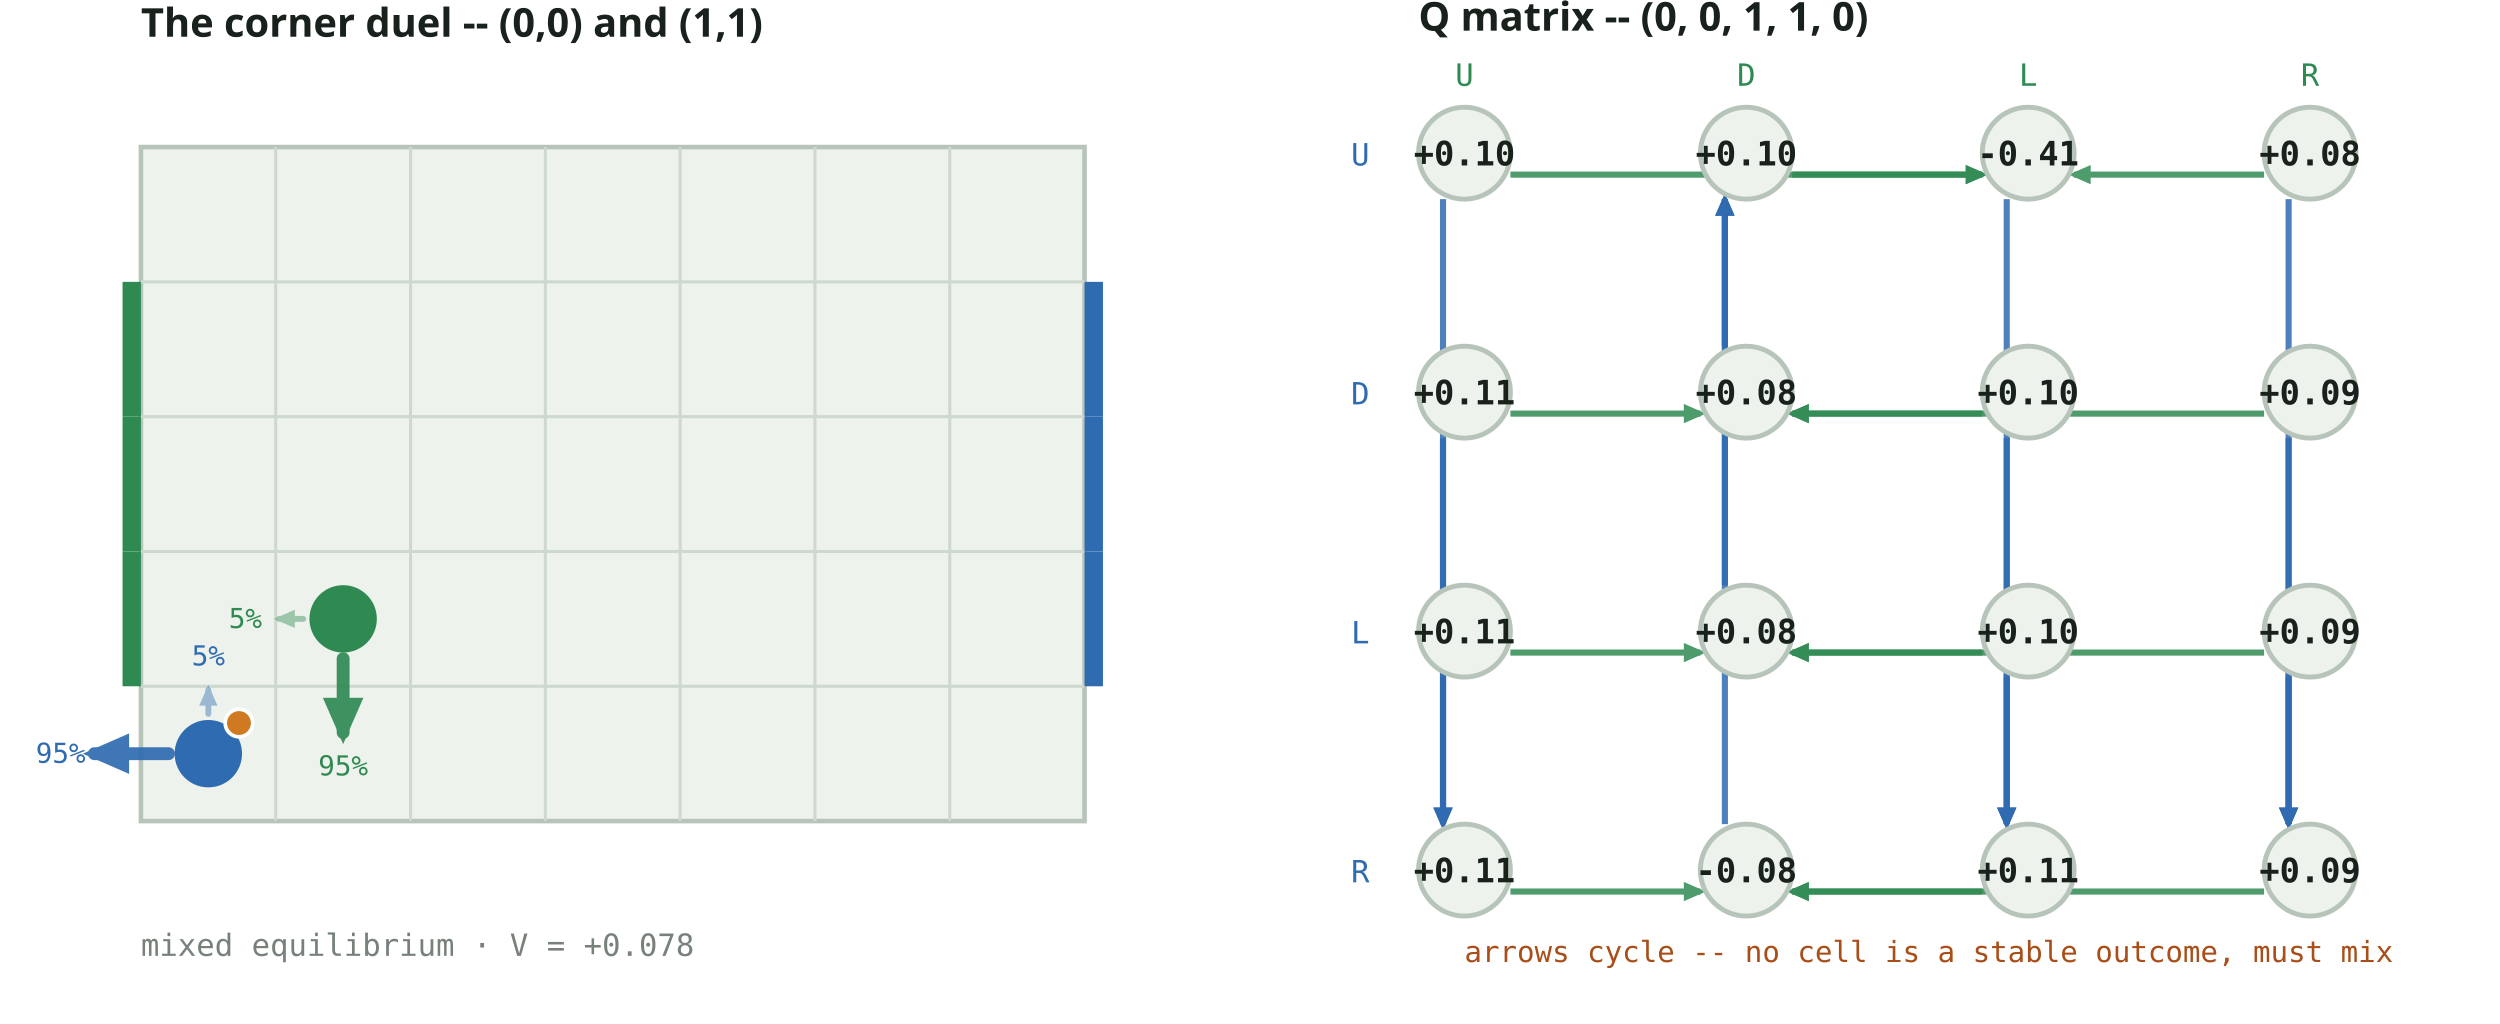
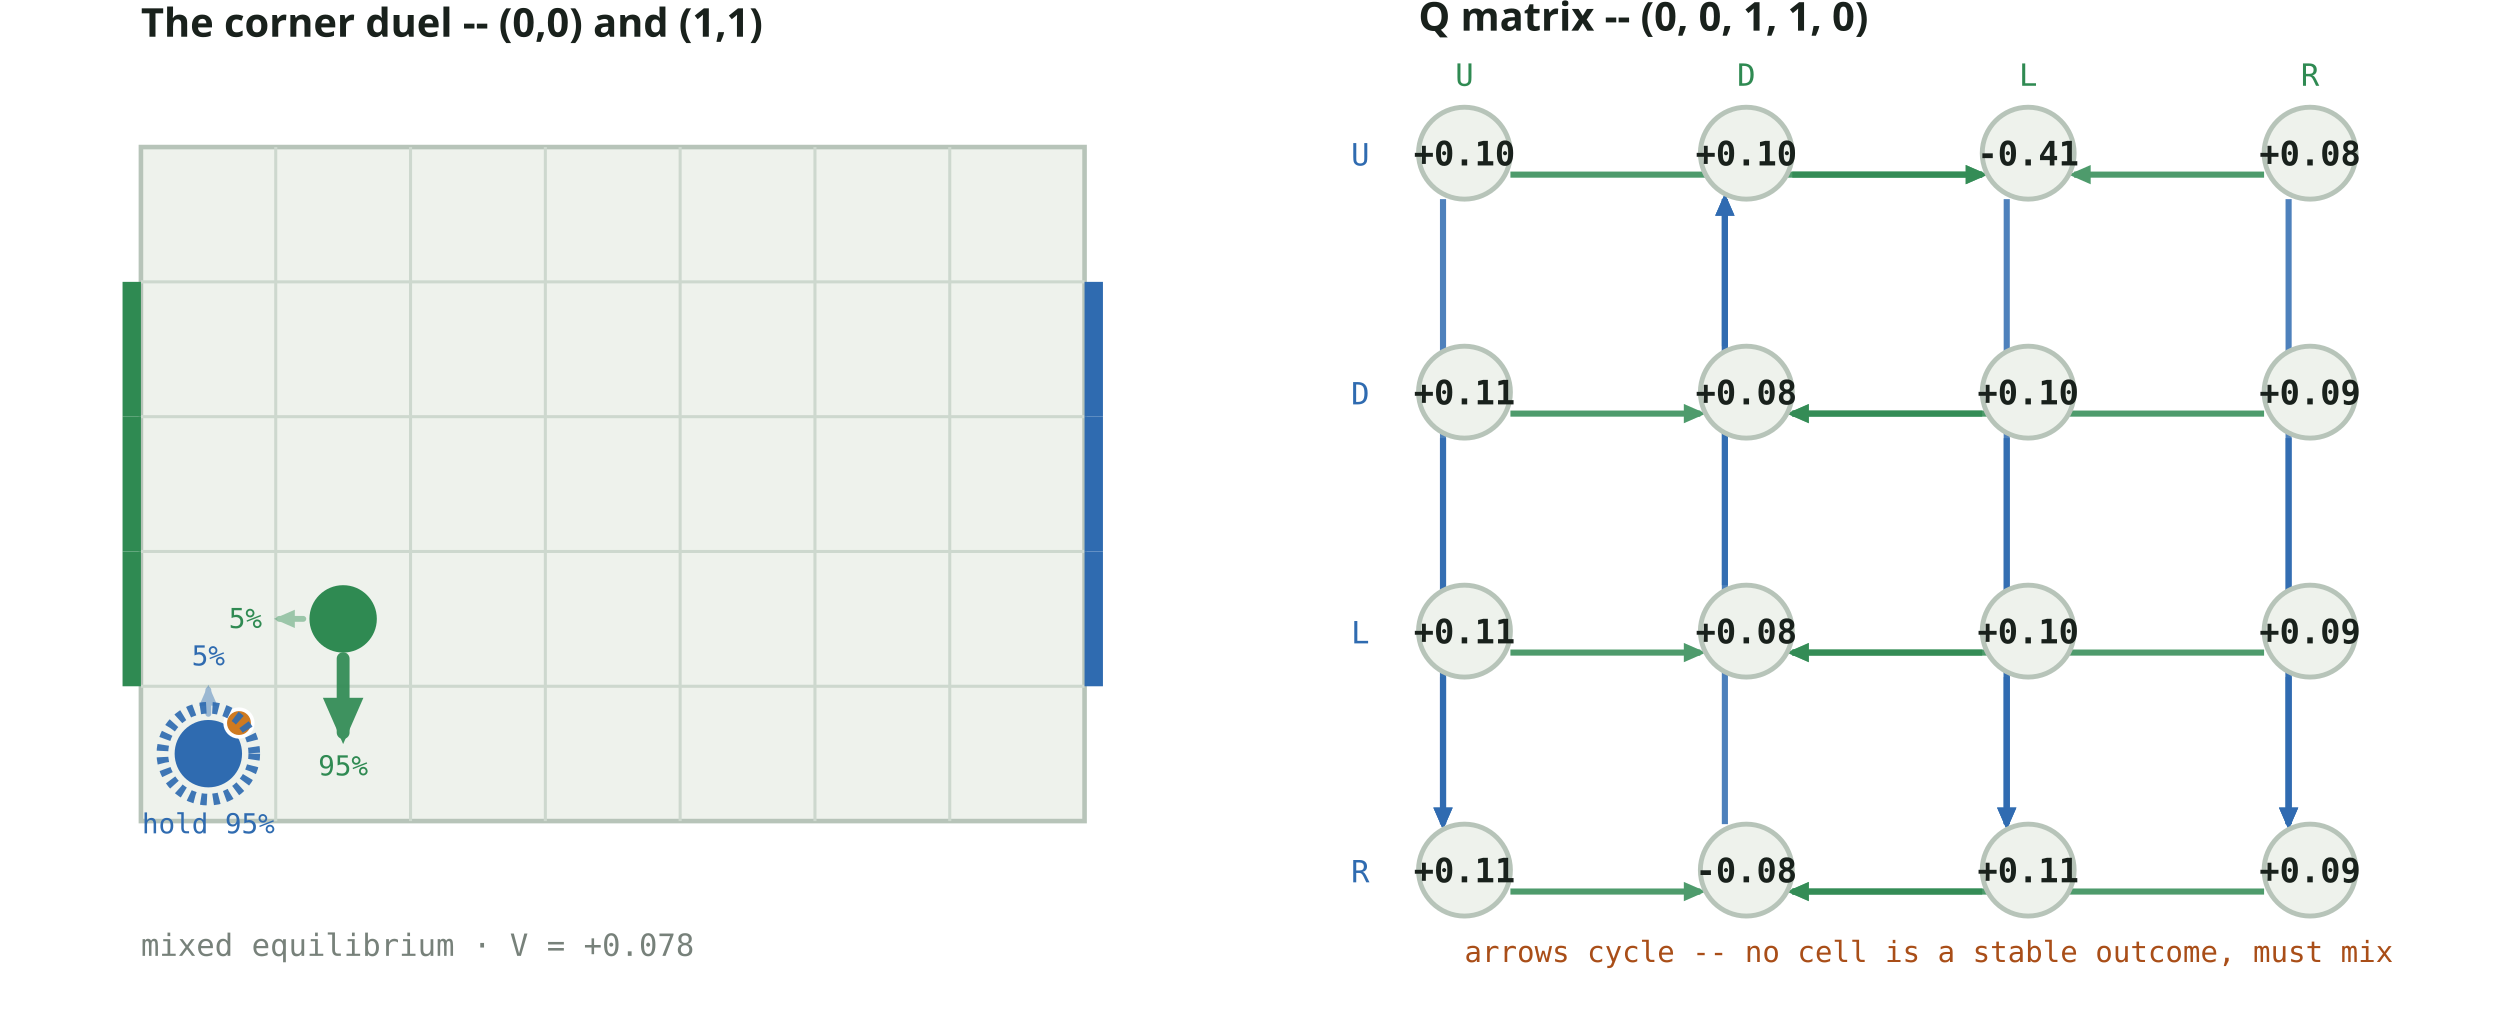
<svg xmlns="http://www.w3.org/2000/svg" viewBox="0 0 816 334" role="img" aria-label="panel">
  <g transform="translate(16.0 18.0)">
    <clipPath id="pnl0">
      <rect x="-16.0" y="-16.0" width="400.0" height="330.0" />
    </clipPath>
    <g clip-path="url(#pnl0)">
      <defs>
        <marker id="ah-2f6bb0" viewBox="0 0 8 8" refX="6" refY="4" markerWidth="3.6" markerHeight="3.6" orient="auto">
          <path d="M0 0.5 L8 4 L0 7.5 z" fill="var(--p0, #2f6bb0)" />
        </marker>
        <marker id="ah-2f8a52" viewBox="0 0 8 8" refX="6" refY="4" markerWidth="3.6" markerHeight="3.6" orient="auto">
          <path d="M0 0.5 L8 4 L0 7.5 z" fill="var(--p1, #2f8a52)" />
        </marker>
      </defs>
      <rect x="30" y="30" width="308" height="220" fill="var(--tint, #eef2ec)" stroke="var(--rule-strong, #b7c4b9)" stroke-width="1.5" />
      <line x1="74" y1="30" x2="74" y2="250" stroke="var(--rule, #cdd8ce)" stroke-width="1" />
      <line x1="118" y1="30" x2="118" y2="250" stroke="var(--rule, #cdd8ce)" stroke-width="1" />
      <line x1="162" y1="30" x2="162" y2="250" stroke="var(--rule, #cdd8ce)" stroke-width="1" />
      <line x1="206" y1="30" x2="206" y2="250" stroke="var(--rule, #cdd8ce)" stroke-width="1" />
      <line x1="250" y1="30" x2="250" y2="250" stroke="var(--rule, #cdd8ce)" stroke-width="1" />
      <line x1="294" y1="30" x2="294" y2="250" stroke="var(--rule, #cdd8ce)" stroke-width="1" />
      <line x1="30" y1="74" x2="338" y2="74" stroke="var(--rule, #cdd8ce)" stroke-width="1" />
      <line x1="30" y1="118" x2="338" y2="118" stroke="var(--rule, #cdd8ce)" stroke-width="1" />
      <line x1="30" y1="162" x2="338" y2="162" stroke="var(--rule, #cdd8ce)" stroke-width="1" />
      <line x1="30" y1="206" x2="338" y2="206" stroke="var(--rule, #cdd8ce)" stroke-width="1" />
      <rect x="24" y="162" width="6" height="44" fill="var(--p1, #2f8a52)" />
      <rect x="338" y="162" width="6" height="44" fill="var(--p0, #2f6bb0)" />
      <rect x="24" y="118" width="6" height="44" fill="var(--p1, #2f8a52)" />
      <rect x="338" y="118" width="6" height="44" fill="var(--p0, #2f6bb0)" />
      <rect x="24" y="74" width="6" height="44" fill="var(--p1, #2f8a52)" />
      <rect x="338" y="74" width="6" height="44" fill="var(--p0, #2f6bb0)" />
      <circle cx="52.0" cy="228.0" r="11" fill="var(--p0, #2f6bb0)" />
      <circle cx="96.0" cy="184.0" r="11" fill="var(--p1, #2f8a52)" />
      <circle cx="62.0" cy="218.0" r="4.5" fill="var(--ball, #cf7a20)" stroke="var(--paper, #ffffff)" stroke-width="1.2" />
+       <circle cx="52.0" cy="228.0" r="15" fill="none" stroke="var(--p0, #2f6bb0)" stroke-width="3.8" stroke-dasharray="2 2" opacity="0.92" />
+       <text x="52.0" y="254.0" text-anchor="middle" font-family="ui-monospace,monospace" font-size="9" fill="var(--p0, #2f6bb0)">hold 95%</text>
      <line x1="52.0" y1="215.0" x2="52.0" y2="207.2" stroke="var(--p0, #2f6bb0)" stroke-width="1.9" stroke-linecap="round" opacity="0.43" marker-end="url(#ah-2f6bb0)" />
      <text x="52.0" y="199.2" text-anchor="middle" font-family="ui-monospace,monospace" font-size="9" fill="var(--p0, #2f6bb0)">5%</text>
-       <line x1="39.0" y1="228.0" x2="14.8" y2="228.0" stroke="var(--p0, #2f6bb0)" stroke-width="4.2" stroke-linecap="round" opacity="0.92" marker-end="url(#ah-2f6bb0)" />
-       <text x="3.8" y="231.0" text-anchor="middle" font-family="ui-monospace,monospace" font-size="9" fill="var(--p0, #2f6bb0)">95%</text>
      <line x1="96.0" y1="197.0" x2="96.0" y2="221.1" stroke="var(--p1, #2f8a52)" stroke-width="4.2" stroke-linecap="round" opacity="0.92" marker-end="url(#ah-2f8a52)" />
      <text x="96.0" y="235.1" text-anchor="middle" font-family="ui-monospace,monospace" font-size="9" fill="var(--p1, #2f8a52)">95%</text>
      <line x1="83.0" y1="184.0" x2="75.1" y2="184.0" stroke="var(--p1, #2f8a52)" stroke-width="1.9" stroke-linecap="round" opacity="0.43" marker-end="url(#ah-2f8a52)" />
      <text x="64.1" y="187.0" text-anchor="middle" font-family="ui-monospace,monospace" font-size="9" fill="var(--p1, #2f8a52)">5%</text>
      <text x="30" y="294" font-family="ui-monospace,monospace" font-size="10" fill="var(--ink-faint, #77817a)">mixed equilibrium · V = +0.078</text>
      <text x="30" y="-6" font-family="Barlow Semi Condensed,sans-serif" font-weight="600" font-size="13" fill="var(--ink, #19211c)">The corner duel -- (0,0) and (1,1)</text>
    </g>
  </g>
  <g transform="translate(432.0 16.0)">
    <clipPath id="pnl1">
      <rect x="-16.0" y="-16.0" width="400.0" height="334.0" />
    </clipPath>
    <g clip-path="url(#pnl1)">
      <text x="31" y="-6" font-family="Barlow Semi Condensed,sans-serif" font-weight="600" font-size="13" fill="var(--ink, #19211c)">Q matrix -- (0, 0, 1, 1, 0)</text>
      <defs>
        <marker id="ah-2f6bb0" viewBox="0 0 8 8" refX="6" refY="4" markerWidth="3.6" markerHeight="3.6" orient="auto">
          <path d="M0 0.5 L8 4 L0 7.5 z" fill="var(--p0, #2f6bb0)" />
        </marker>
        <marker id="ah-2f8a52" viewBox="0 0 8 8" refX="6" refY="4" markerWidth="3.6" markerHeight="3.6" orient="auto">
          <path d="M0 0.5 L8 4 L0 7.5 z" fill="var(--p1, #2f8a52)" />
        </marker>
      </defs>
      <text x="46" y="12" text-anchor="middle" font-family="ui-monospace,monospace" font-size="10" fill="var(--p1, #2f8a52)">U</text>
      <text x="138" y="12" text-anchor="middle" font-family="ui-monospace,monospace" font-size="10" fill="var(--p1, #2f8a52)">D</text>
      <text x="230" y="12" text-anchor="middle" font-family="ui-monospace,monospace" font-size="10" fill="var(--p1, #2f8a52)">L</text>
      <text x="322" y="12" text-anchor="middle" font-family="ui-monospace,monospace" font-size="10" fill="var(--p1, #2f8a52)">R</text>
      <text x="12" y="38" text-anchor="middle" font-family="ui-monospace,monospace" font-size="10" fill="var(--p0, #2f6bb0)">U</text>
      <text x="12" y="116" text-anchor="middle" font-family="ui-monospace,monospace" font-size="10" fill="var(--p0, #2f6bb0)">D</text>
      <text x="12" y="194" text-anchor="middle" font-family="ui-monospace,monospace" font-size="10" fill="var(--p0, #2f6bb0)">L</text>
      <text x="12" y="272" text-anchor="middle" font-family="ui-monospace,monospace" font-size="10" fill="var(--p0, #2f6bb0)">R</text>
      <line x1="39.0" y1="49.0" x2="39.0" y2="253.0" stroke="var(--p0, #2f6bb0)" stroke-width="2" marker-end="url(#ah-2f6bb0)" opacity=".85" />
      <line x1="39.0" y1="127.0" x2="39.0" y2="253.0" stroke="var(--p0, #2f6bb0)" stroke-width="2" marker-end="url(#ah-2f6bb0)" opacity=".85" />
      <line x1="39.0" y1="205.0" x2="39.0" y2="253.0" stroke="var(--p0, #2f6bb0)" stroke-width="2" marker-end="url(#ah-2f6bb0)" opacity=".85" />
      <line x1="131.0" y1="97.0" x2="131.0" y2="49.0" stroke="var(--p0, #2f6bb0)" stroke-width="2" marker-end="url(#ah-2f6bb0)" opacity=".85" />
      <line x1="131.0" y1="175.0" x2="131.0" y2="49.0" stroke="var(--p0, #2f6bb0)" stroke-width="2" marker-end="url(#ah-2f6bb0)" opacity=".85" />
      <line x1="131.0" y1="253.0" x2="131.0" y2="49.0" stroke="var(--p0, #2f6bb0)" stroke-width="2" marker-end="url(#ah-2f6bb0)" opacity=".85" />
      <line x1="223.0" y1="49.0" x2="223.0" y2="253.0" stroke="var(--p0, #2f6bb0)" stroke-width="2" marker-end="url(#ah-2f6bb0)" opacity=".85" />
      <line x1="223.0" y1="127.0" x2="223.0" y2="253.0" stroke="var(--p0, #2f6bb0)" stroke-width="2" marker-end="url(#ah-2f6bb0)" opacity=".85" />
      <line x1="223.0" y1="205.0" x2="223.0" y2="253.0" stroke="var(--p0, #2f6bb0)" stroke-width="2" marker-end="url(#ah-2f6bb0)" opacity=".85" />
      <line x1="315.0" y1="49.0" x2="315.0" y2="253.0" stroke="var(--p0, #2f6bb0)" stroke-width="2" marker-end="url(#ah-2f6bb0)" opacity=".85" />
      <line x1="315.0" y1="127.0" x2="315.0" y2="253.0" stroke="var(--p0, #2f6bb0)" stroke-width="2" marker-end="url(#ah-2f6bb0)" opacity=".85" />
      <line x1="315.0" y1="205.0" x2="315.0" y2="253.0" stroke="var(--p0, #2f6bb0)" stroke-width="2" marker-end="url(#ah-2f6bb0)" opacity=".85" />
      <line x1="61.0" y1="41.0" x2="215.0" y2="41.0" stroke="var(--p1, #2f8a52)" stroke-width="2" marker-end="url(#ah-2f8a52)" opacity=".85" />
      <line x1="153.0" y1="41.0" x2="215.0" y2="41.0" stroke="var(--p1, #2f8a52)" stroke-width="2" marker-end="url(#ah-2f8a52)" opacity=".85" />
      <line x1="307.0" y1="41.0" x2="245.0" y2="41.0" stroke="var(--p1, #2f8a52)" stroke-width="2" marker-end="url(#ah-2f8a52)" opacity=".85" />
      <line x1="61.0" y1="119.0" x2="123.0" y2="119.0" stroke="var(--p1, #2f8a52)" stroke-width="2" marker-end="url(#ah-2f8a52)" opacity=".85" />
      <line x1="215.0" y1="119.0" x2="153.0" y2="119.0" stroke="var(--p1, #2f8a52)" stroke-width="2" marker-end="url(#ah-2f8a52)" opacity=".85" />
      <line x1="307.0" y1="119.0" x2="153.0" y2="119.0" stroke="var(--p1, #2f8a52)" stroke-width="2" marker-end="url(#ah-2f8a52)" opacity=".85" />
      <line x1="61.0" y1="197.0" x2="123.0" y2="197.0" stroke="var(--p1, #2f8a52)" stroke-width="2" marker-end="url(#ah-2f8a52)" opacity=".85" />
      <line x1="215.0" y1="197.0" x2="153.0" y2="197.0" stroke="var(--p1, #2f8a52)" stroke-width="2" marker-end="url(#ah-2f8a52)" opacity=".85" />
      <line x1="307.0" y1="197.0" x2="153.0" y2="197.0" stroke="var(--p1, #2f8a52)" stroke-width="2" marker-end="url(#ah-2f8a52)" opacity=".85" />
      <line x1="61.0" y1="275.0" x2="123.0" y2="275.0" stroke="var(--p1, #2f8a52)" stroke-width="2" marker-end="url(#ah-2f8a52)" opacity=".85" />
      <line x1="215.0" y1="275.0" x2="153.0" y2="275.0" stroke="var(--p1, #2f8a52)" stroke-width="2" marker-end="url(#ah-2f8a52)" opacity=".85" />
      <line x1="307.0" y1="275.0" x2="153.0" y2="275.0" stroke="var(--p1, #2f8a52)" stroke-width="2" marker-end="url(#ah-2f8a52)" opacity=".85" />
      <circle cx="46.0" cy="34.0" r="15" fill="var(--tint, #eef2ec)" stroke="var(--rule-strong, #b7c4b9)" stroke-width="1.6" />
      <text x="46.0" y="38.0" text-anchor="middle" font-family="ui-monospace,monospace" font-weight="600" font-size="11" fill="var(--ink, #19211c)">+0.10</text>
      <circle cx="138.0" cy="34.0" r="15" fill="var(--tint, #eef2ec)" stroke="var(--rule-strong, #b7c4b9)" stroke-width="1.6" />
      <text x="138.0" y="38.0" text-anchor="middle" font-family="ui-monospace,monospace" font-weight="600" font-size="11" fill="var(--ink, #19211c)">+0.10</text>
      <circle cx="230.0" cy="34.0" r="15" fill="var(--tint, #eef2ec)" stroke="var(--rule-strong, #b7c4b9)" stroke-width="1.6" />
      <text x="230.0" y="38.0" text-anchor="middle" font-family="ui-monospace,monospace" font-weight="600" font-size="11" fill="var(--ink, #19211c)">-0.41</text>
      <circle cx="322.0" cy="34.0" r="15" fill="var(--tint, #eef2ec)" stroke="var(--rule-strong, #b7c4b9)" stroke-width="1.6" />
      <text x="322.0" y="38.0" text-anchor="middle" font-family="ui-monospace,monospace" font-weight="600" font-size="11" fill="var(--ink, #19211c)">+0.08</text>
      <circle cx="46.0" cy="112.0" r="15" fill="var(--tint, #eef2ec)" stroke="var(--rule-strong, #b7c4b9)" stroke-width="1.6" />
      <text x="46.0" y="116.0" text-anchor="middle" font-family="ui-monospace,monospace" font-weight="600" font-size="11" fill="var(--ink, #19211c)">+0.11</text>
      <circle cx="138.0" cy="112.0" r="15" fill="var(--tint, #eef2ec)" stroke="var(--rule-strong, #b7c4b9)" stroke-width="1.6" />
      <text x="138.0" y="116.0" text-anchor="middle" font-family="ui-monospace,monospace" font-weight="600" font-size="11" fill="var(--ink, #19211c)">+0.08</text>
      <circle cx="230.0" cy="112.0" r="15" fill="var(--tint, #eef2ec)" stroke="var(--rule-strong, #b7c4b9)" stroke-width="1.6" />
      <text x="230.0" y="116.0" text-anchor="middle" font-family="ui-monospace,monospace" font-weight="600" font-size="11" fill="var(--ink, #19211c)">+0.10</text>
      <circle cx="322.0" cy="112.0" r="15" fill="var(--tint, #eef2ec)" stroke="var(--rule-strong, #b7c4b9)" stroke-width="1.6" />
      <text x="322.0" y="116.0" text-anchor="middle" font-family="ui-monospace,monospace" font-weight="600" font-size="11" fill="var(--ink, #19211c)">+0.09</text>
      <circle cx="46.0" cy="190.0" r="15" fill="var(--tint, #eef2ec)" stroke="var(--rule-strong, #b7c4b9)" stroke-width="1.6" />
      <text x="46.0" y="194.0" text-anchor="middle" font-family="ui-monospace,monospace" font-weight="600" font-size="11" fill="var(--ink, #19211c)">+0.11</text>
      <circle cx="138.0" cy="190.0" r="15" fill="var(--tint, #eef2ec)" stroke="var(--rule-strong, #b7c4b9)" stroke-width="1.6" />
      <text x="138.0" y="194.0" text-anchor="middle" font-family="ui-monospace,monospace" font-weight="600" font-size="11" fill="var(--ink, #19211c)">+0.08</text>
      <circle cx="230.0" cy="190.0" r="15" fill="var(--tint, #eef2ec)" stroke="var(--rule-strong, #b7c4b9)" stroke-width="1.6" />
      <text x="230.0" y="194.0" text-anchor="middle" font-family="ui-monospace,monospace" font-weight="600" font-size="11" fill="var(--ink, #19211c)">+0.10</text>
      <circle cx="322.0" cy="190.0" r="15" fill="var(--tint, #eef2ec)" stroke="var(--rule-strong, #b7c4b9)" stroke-width="1.6" />
      <text x="322.0" y="194.0" text-anchor="middle" font-family="ui-monospace,monospace" font-weight="600" font-size="11" fill="var(--ink, #19211c)">+0.09</text>
      <circle cx="46.0" cy="268.0" r="15" fill="var(--tint, #eef2ec)" stroke="var(--rule-strong, #b7c4b9)" stroke-width="1.6" />
      <text x="46.0" y="272.0" text-anchor="middle" font-family="ui-monospace,monospace" font-weight="600" font-size="11" fill="var(--ink, #19211c)">+0.11</text>
      <circle cx="138.0" cy="268.0" r="15" fill="var(--tint, #eef2ec)" stroke="var(--rule-strong, #b7c4b9)" stroke-width="1.6" />
      <text x="138.0" y="272.0" text-anchor="middle" font-family="ui-monospace,monospace" font-weight="600" font-size="11" fill="var(--ink, #19211c)">-0.08</text>
      <circle cx="230.0" cy="268.0" r="15" fill="var(--tint, #eef2ec)" stroke="var(--rule-strong, #b7c4b9)" stroke-width="1.6" />
      <text x="230.0" y="272.0" text-anchor="middle" font-family="ui-monospace,monospace" font-weight="600" font-size="11" fill="var(--ink, #19211c)">+0.11</text>
      <circle cx="322.0" cy="268.0" r="15" fill="var(--tint, #eef2ec)" stroke="var(--rule-strong, #b7c4b9)" stroke-width="1.6" />
      <text x="322.0" y="272.0" text-anchor="middle" font-family="ui-monospace,monospace" font-weight="600" font-size="11" fill="var(--ink, #19211c)">+0.09</text>
      <text x="46" y="298" font-family="ui-monospace,monospace" font-size="9.5" fill="#a94e18">arrows cycle -- no cell is a stable outcome, must mix</text>
    </g>
  </g>
</svg>
